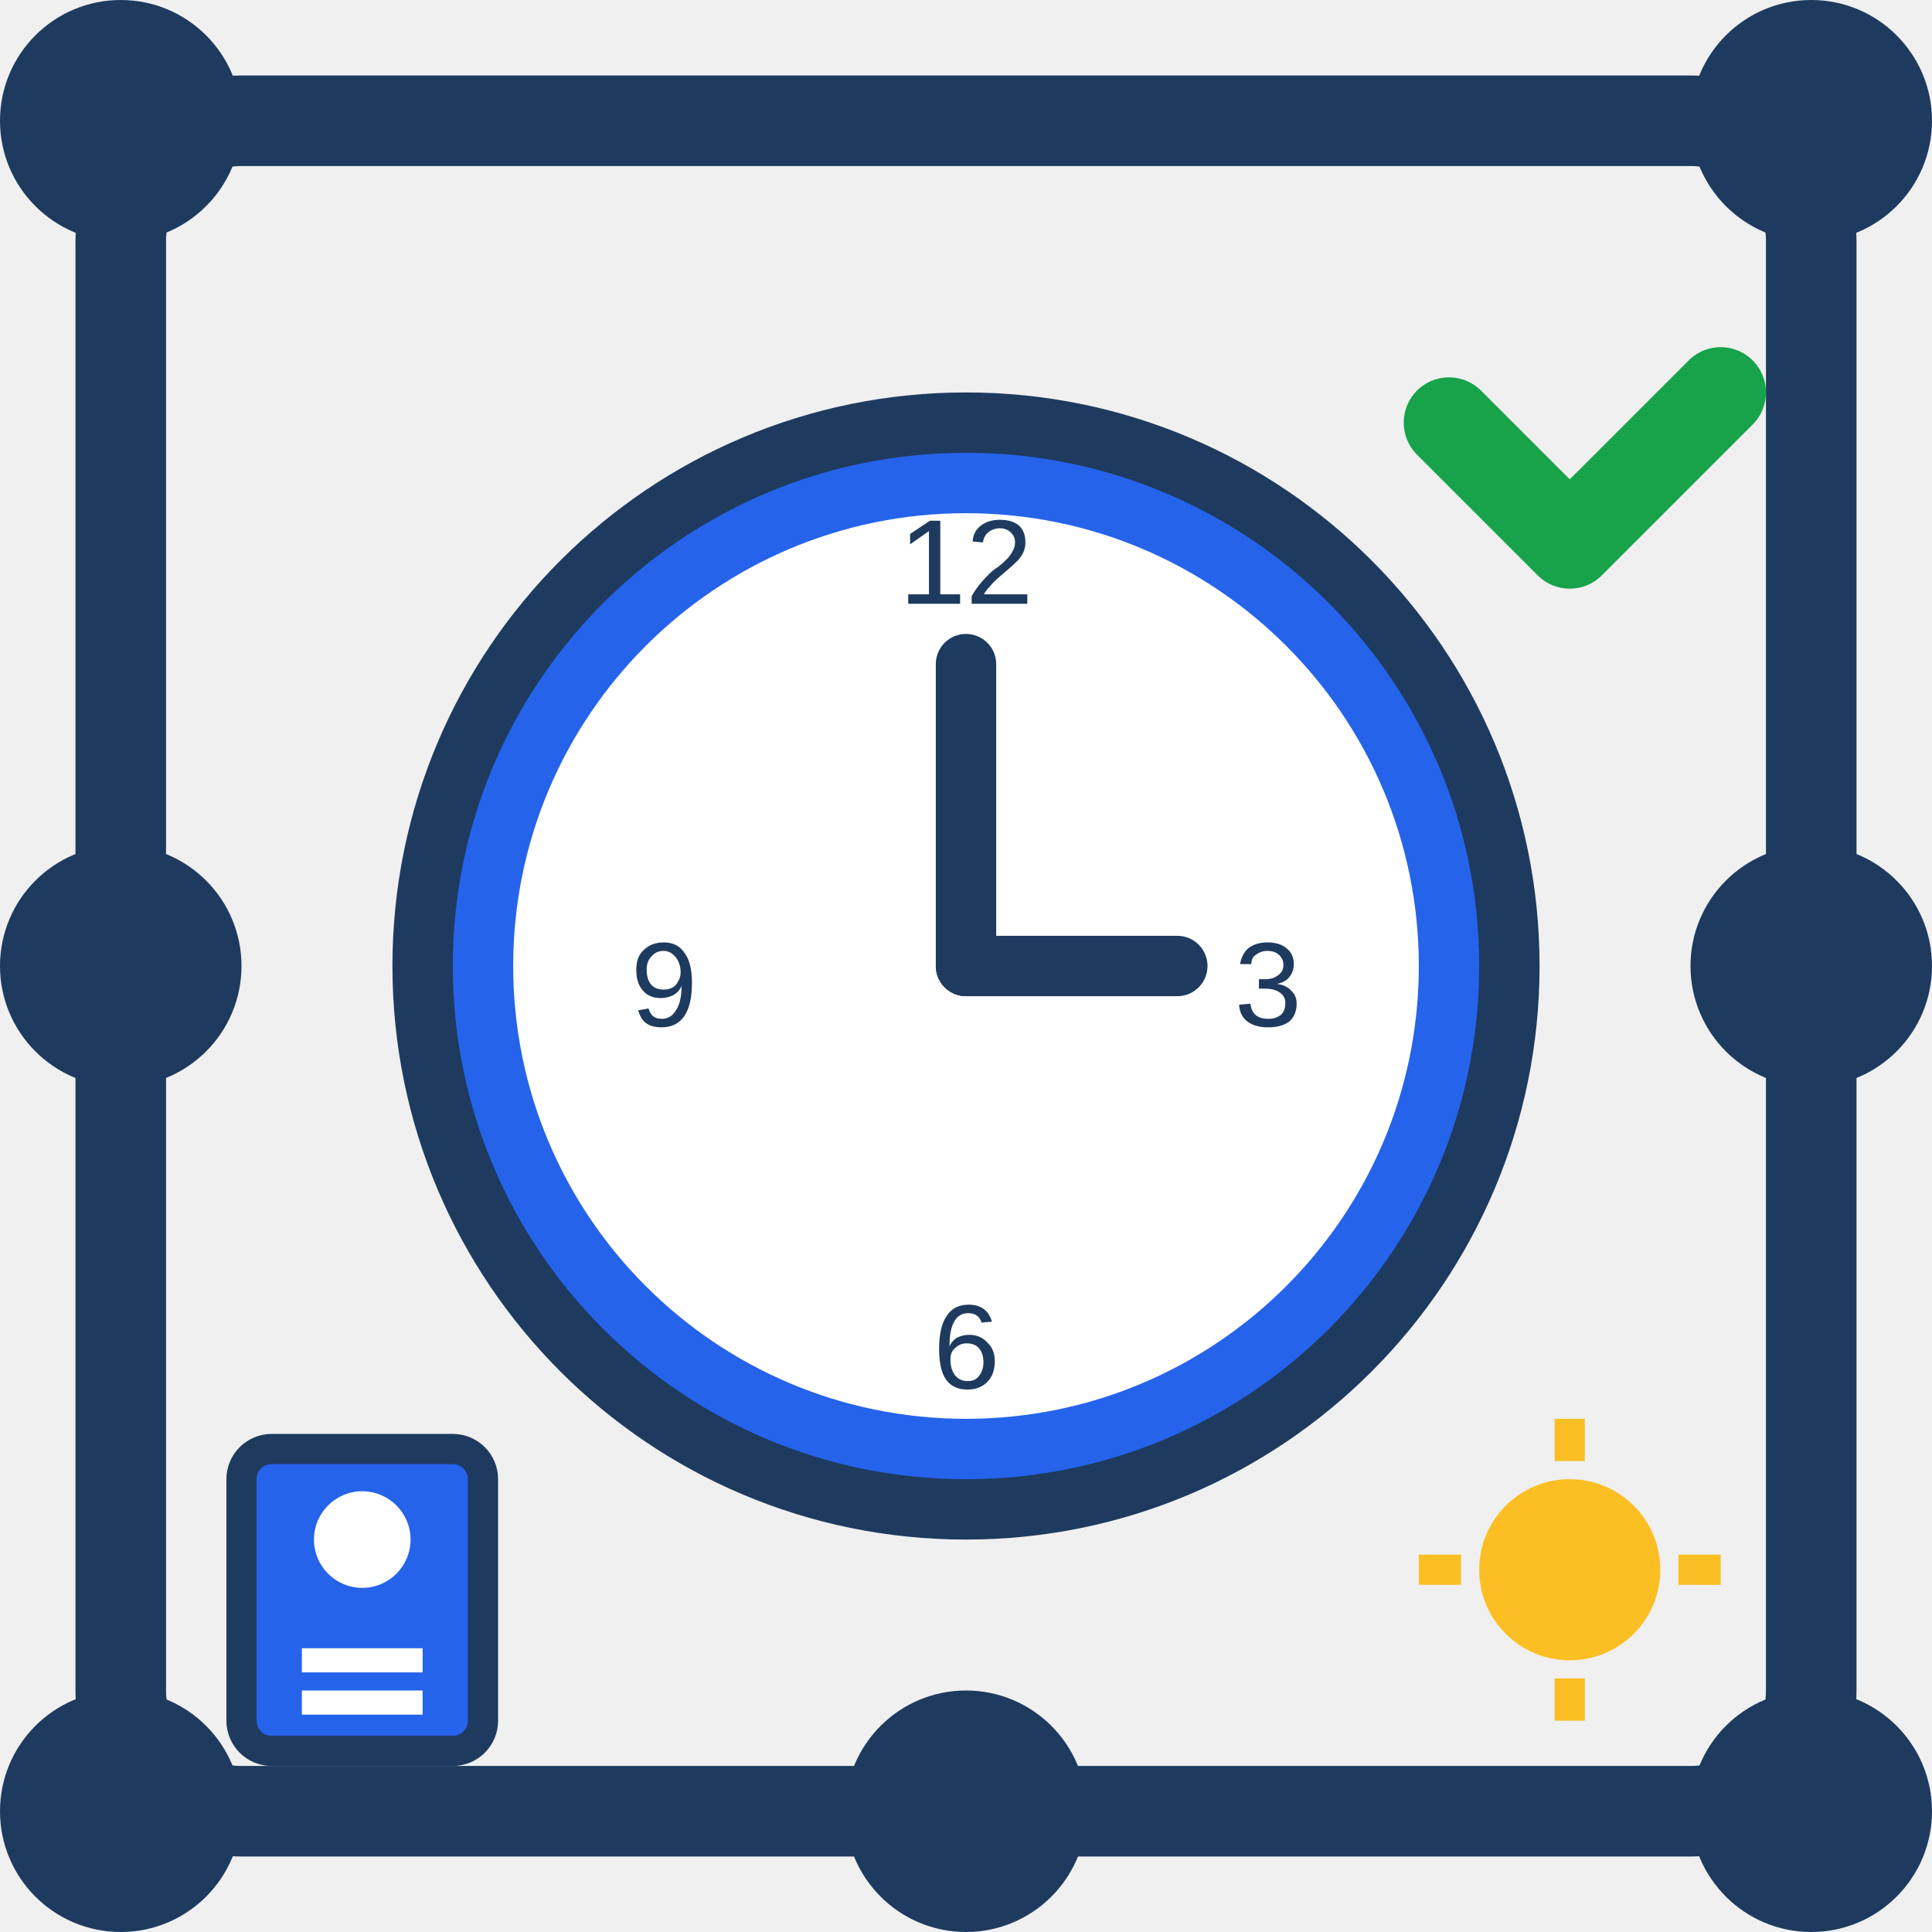
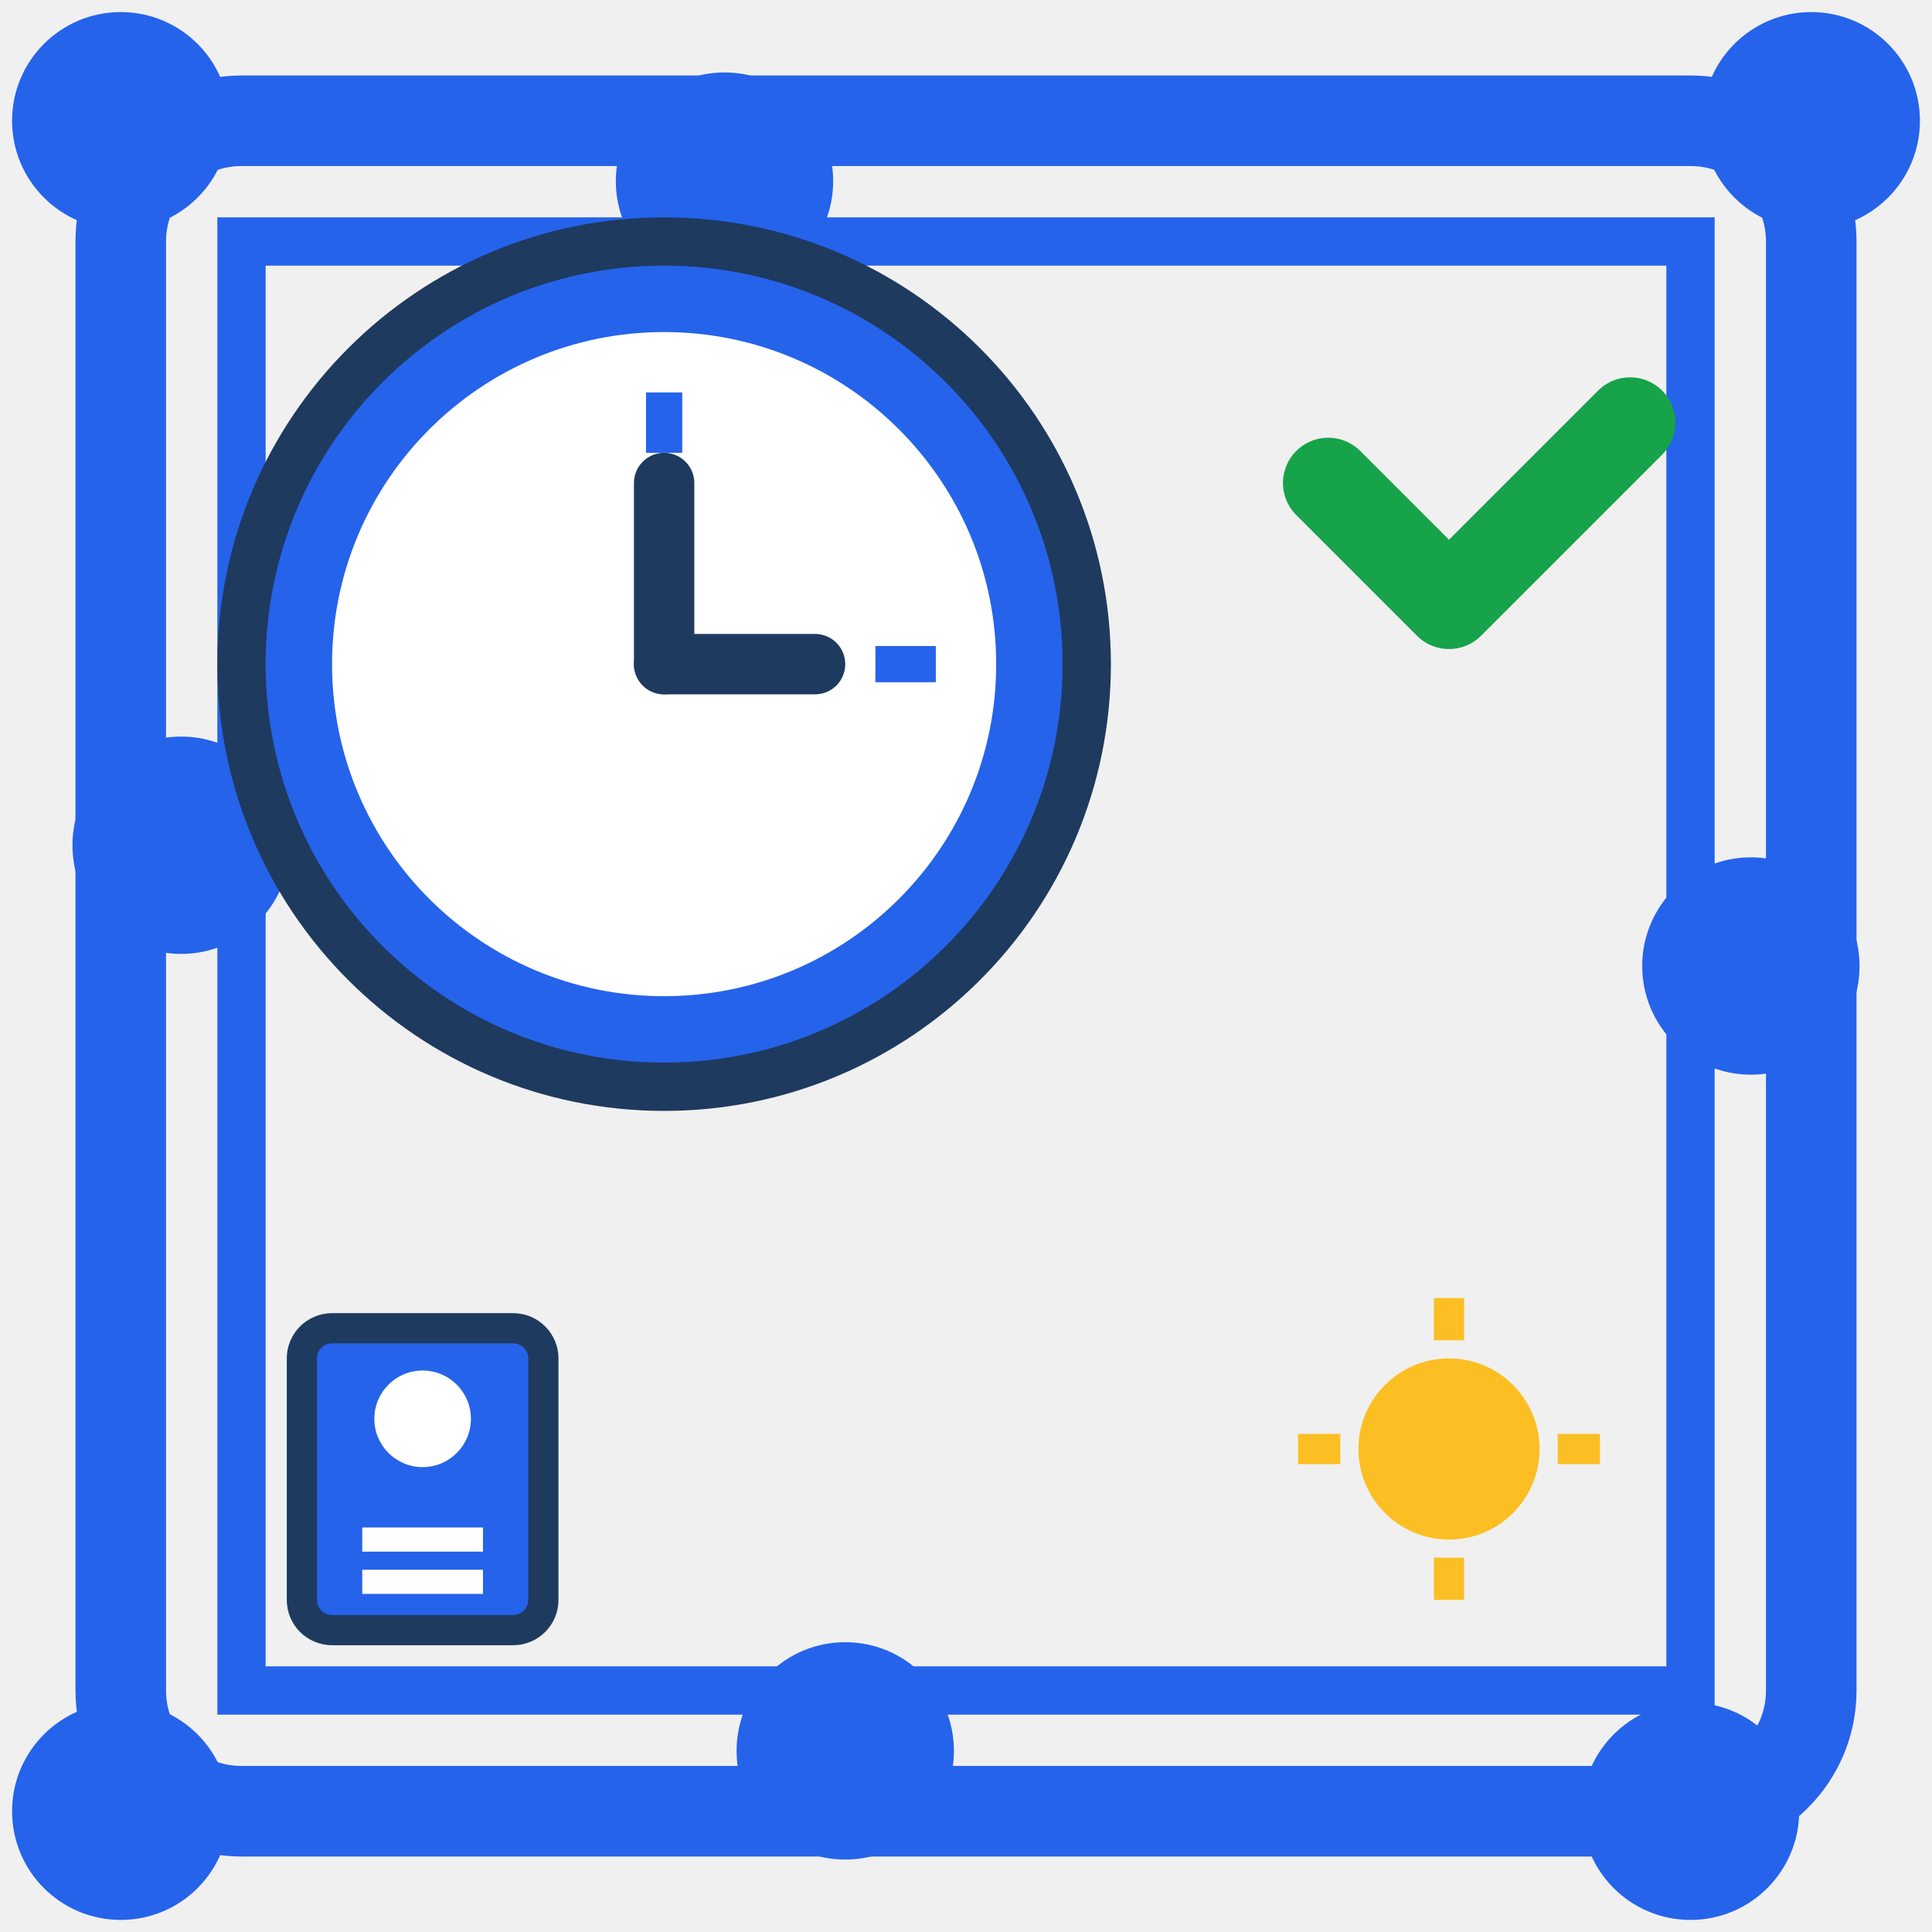
<svg xmlns="http://www.w3.org/2000/svg" viewBox="0 0 32 32">
-   <rect x="2" y="2" width="28" height="28" fill="none" stroke="#1e3a5f" stroke-width="1.5" rx="2" />
-   <circle cx="2" cy="2" r="2" fill="#1e3a5f" />
-   <circle cx="30" cy="2" r="2" fill="#1e3a5f" />
-   <circle cx="2" cy="16" r="2" fill="#1e3a5f" />
-   <circle cx="16" cy="16" r="2" fill="#1e3a5f" />
-   <circle cx="30" cy="16" r="2" fill="#1e3a5f" />
-   <circle cx="2" cy="30" r="2" fill="#1e3a5f" />
-   <circle cx="16" cy="30" r="2" fill="#1e3a5f" />
-   <circle cx="30" cy="30" r="2" fill="#1e3a5f" />
-   <circle cx="16" cy="16" r="9" fill="#2563eb" stroke="#1e3a5f" stroke-width="1" />
-   <circle cx="16" cy="16" r="7.5" fill="white" />
-   <text x="16" y="10" font-family="Arial" font-size="2" fill="#1e3a5f" text-anchor="middle">12</text>
-   <text x="21" y="17" font-family="Arial" font-size="2" fill="#1e3a5f" text-anchor="middle">3</text>
-   <text x="16" y="23" font-family="Arial" font-size="2" fill="#1e3a5f" text-anchor="middle">6</text>
-   <text x="11" y="17" font-family="Arial" font-size="2" fill="#1e3a5f" text-anchor="middle">9</text>
-   <line x1="16" y1="16" x2="16" y2="11" stroke="#1e3a5f" stroke-width="1" stroke-linecap="round" />
-   <line x1="16" y1="16" x2="19.5" y2="16" stroke="#1e3a5f" stroke-width="1" stroke-linecap="round" />
-   <path d="M 24 7 L 26 9 L 28.5 6.5" stroke="#16a34a" stroke-width="1.5" fill="none" stroke-linecap="round" stroke-linejoin="round" />
-   <rect x="4" y="24" width="4" height="5" rx="0.5" fill="#2563eb" stroke="#1e3a5f" stroke-width="0.5" />
-   <circle cx="6" cy="25.5" r="0.8" fill="white" />
-   <line x1="5" y1="27.5" x2="7" y2="27.5" stroke="white" stroke-width="0.4" />
-   <line x1="5" y1="28.2" x2="7" y2="28.2" stroke="white" stroke-width="0.4" />
-   <circle cx="26" cy="26" r="1.5" fill="#fbbf24" />
-   <line x1="26" y1="23.5" x2="26" y2="24.2" stroke="#fbbf24" stroke-width="0.5" />
-   <line x1="26" y1="27.8" x2="26" y2="28.5" stroke="#fbbf24" stroke-width="0.5" />
-   <line x1="23.5" y1="26" x2="24.2" y2="26" stroke="#fbbf24" stroke-width="0.5" />
-   <line x1="27.8" y1="26" x2="28.5" y2="26" stroke="#fbbf24" stroke-width="0.5" />
-   <path d="M 5 7 A 2 2 0 1 0 5 11 A 1.5 1.5 0 1 1 5 7" fill="#94a3b8" />
+   <rect x="2" y="2" width="28" height="28" fill="none" stroke="#2563eb" stroke-width="1.5" rx="2" />
+   <rect x="4" y="4" width="24" height="24" fill="none" stroke="#2563eb" stroke-width="0.8" />
+   <circle cx="2" cy="2" r="1.8" fill="#2563eb" />
+   <circle cx="12" cy="3" r="1.8" fill="#2563eb" />
+   <circle cx="30" cy="2" r="1.8" fill="#2563eb" />
+   <circle cx="3" cy="14" r="1.8" fill="#2563eb" />
+   <circle cx="29" cy="16" r="1.8" fill="#2563eb" />
+   <circle cx="2" cy="30" r="1.8" fill="#2563eb" />
+   <circle cx="14" cy="29" r="1.8" fill="#2563eb" />
+   <circle cx="28" cy="30" r="1.8" fill="#2563eb" />
+   <circle cx="11" cy="11" r="7" fill="#2563eb" stroke="#1e3a5f" stroke-width="0.8" />
+   <circle cx="11" cy="11" r="5.5" fill="white" />
+   <line x1="11" y1="6.5" x2="11" y2="7.5" stroke="#2563eb" stroke-width="0.6" />
+   <line x1="15.5" y1="11" x2="14.5" y2="11" stroke="#2563eb" stroke-width="0.6" />
+   <line x1="11" y1="11" x2="11" y2="8" stroke="#1e3a5f" stroke-width="1" stroke-linecap="round" />
+   <line x1="11" y1="11" x2="13.5" y2="11" stroke="#1e3a5f" stroke-width="1" stroke-linecap="round" />
+   <path d="M 22 8 L 24 10 L 27 7" stroke="#16a34a" stroke-width="1.5" fill="none" stroke-linecap="round" stroke-linejoin="round" />
+   <rect x="5" y="22" width="4" height="5" rx="0.5" fill="#2563eb" stroke="#1e3a5f" stroke-width="0.5" />
+   <circle cx="7" cy="23.5" r="0.8" fill="white" />
+   <line x1="6" y1="25.5" x2="8" y2="25.5" stroke="white" stroke-width="0.4" />
+   <line x1="6" y1="26.2" x2="8" y2="26.2" stroke="white" stroke-width="0.4" />
+   <circle cx="24" cy="24" r="1.5" fill="#fbbf24" />
+   <line x1="24" y1="21.5" x2="24" y2="22.2" stroke="#fbbf24" stroke-width="0.5" />
+   <line x1="24" y1="25.8" x2="24" y2="26.5" stroke="#fbbf24" stroke-width="0.5" />
+   <line x1="21.5" y1="24" x2="22.2" y2="24" stroke="#fbbf24" stroke-width="0.5" />
+   <line x1="25.8" y1="24" x2="26.5" y2="24" stroke="#fbbf24" stroke-width="0.5" />
</svg>
